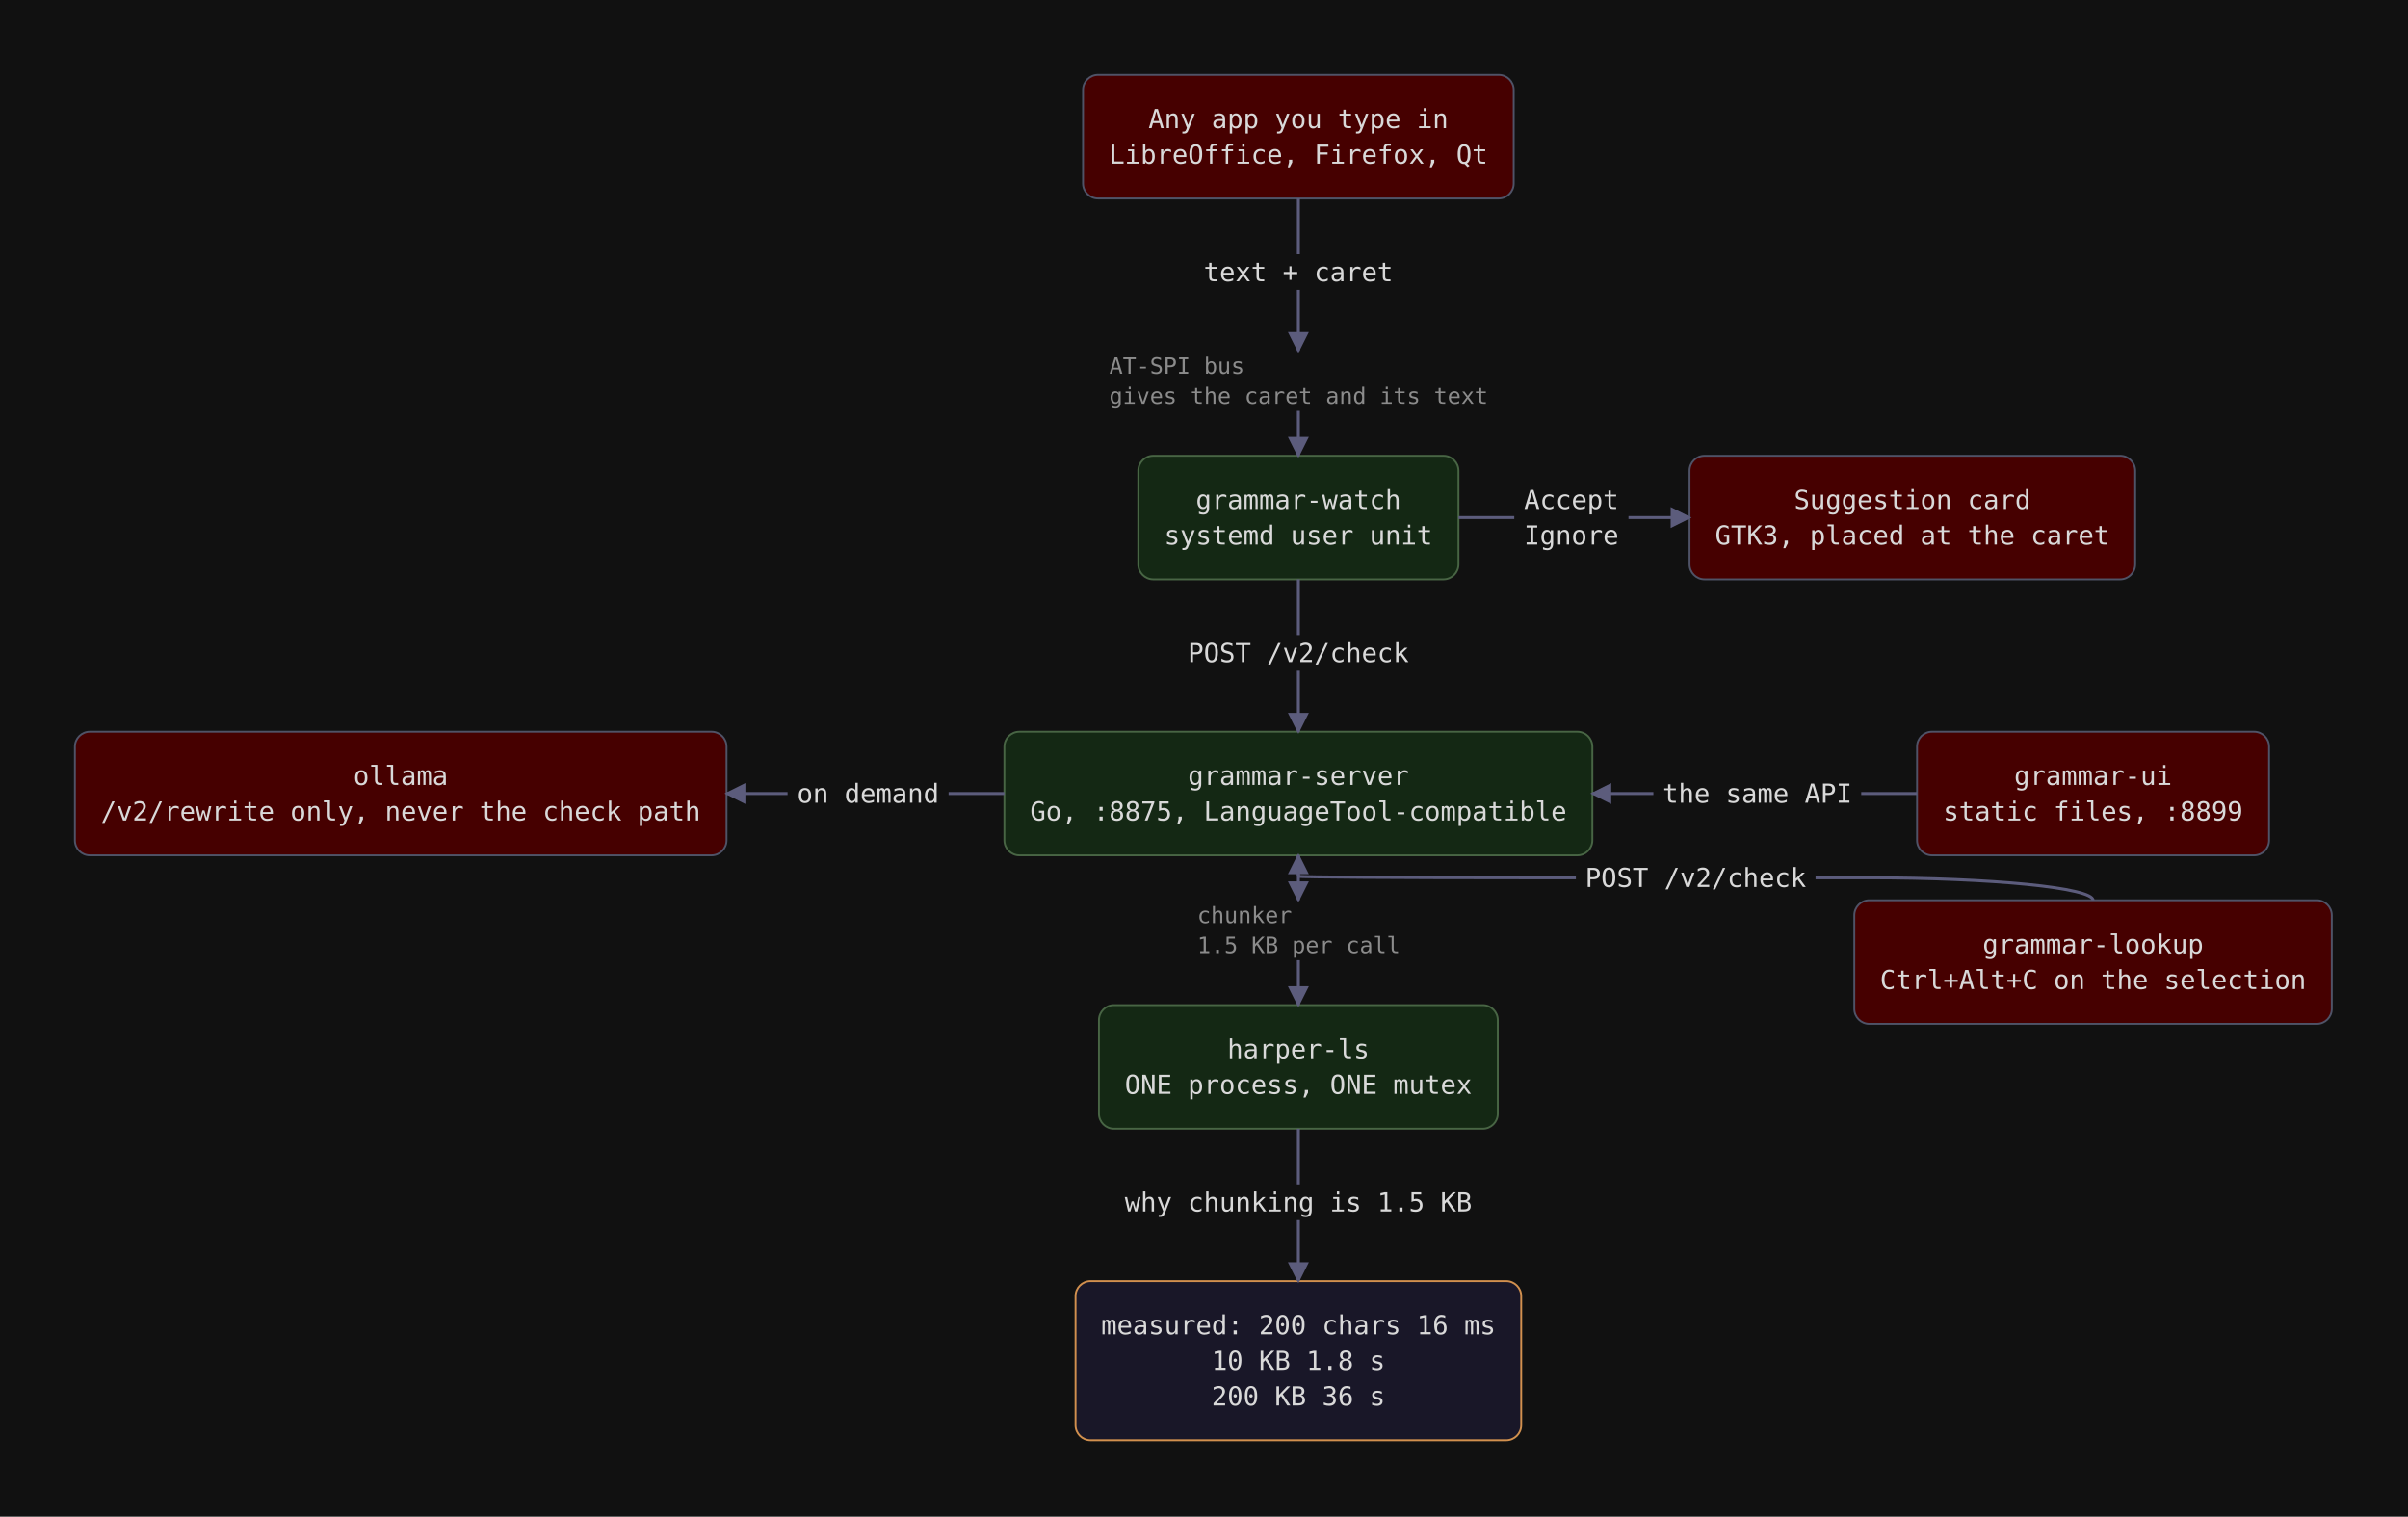
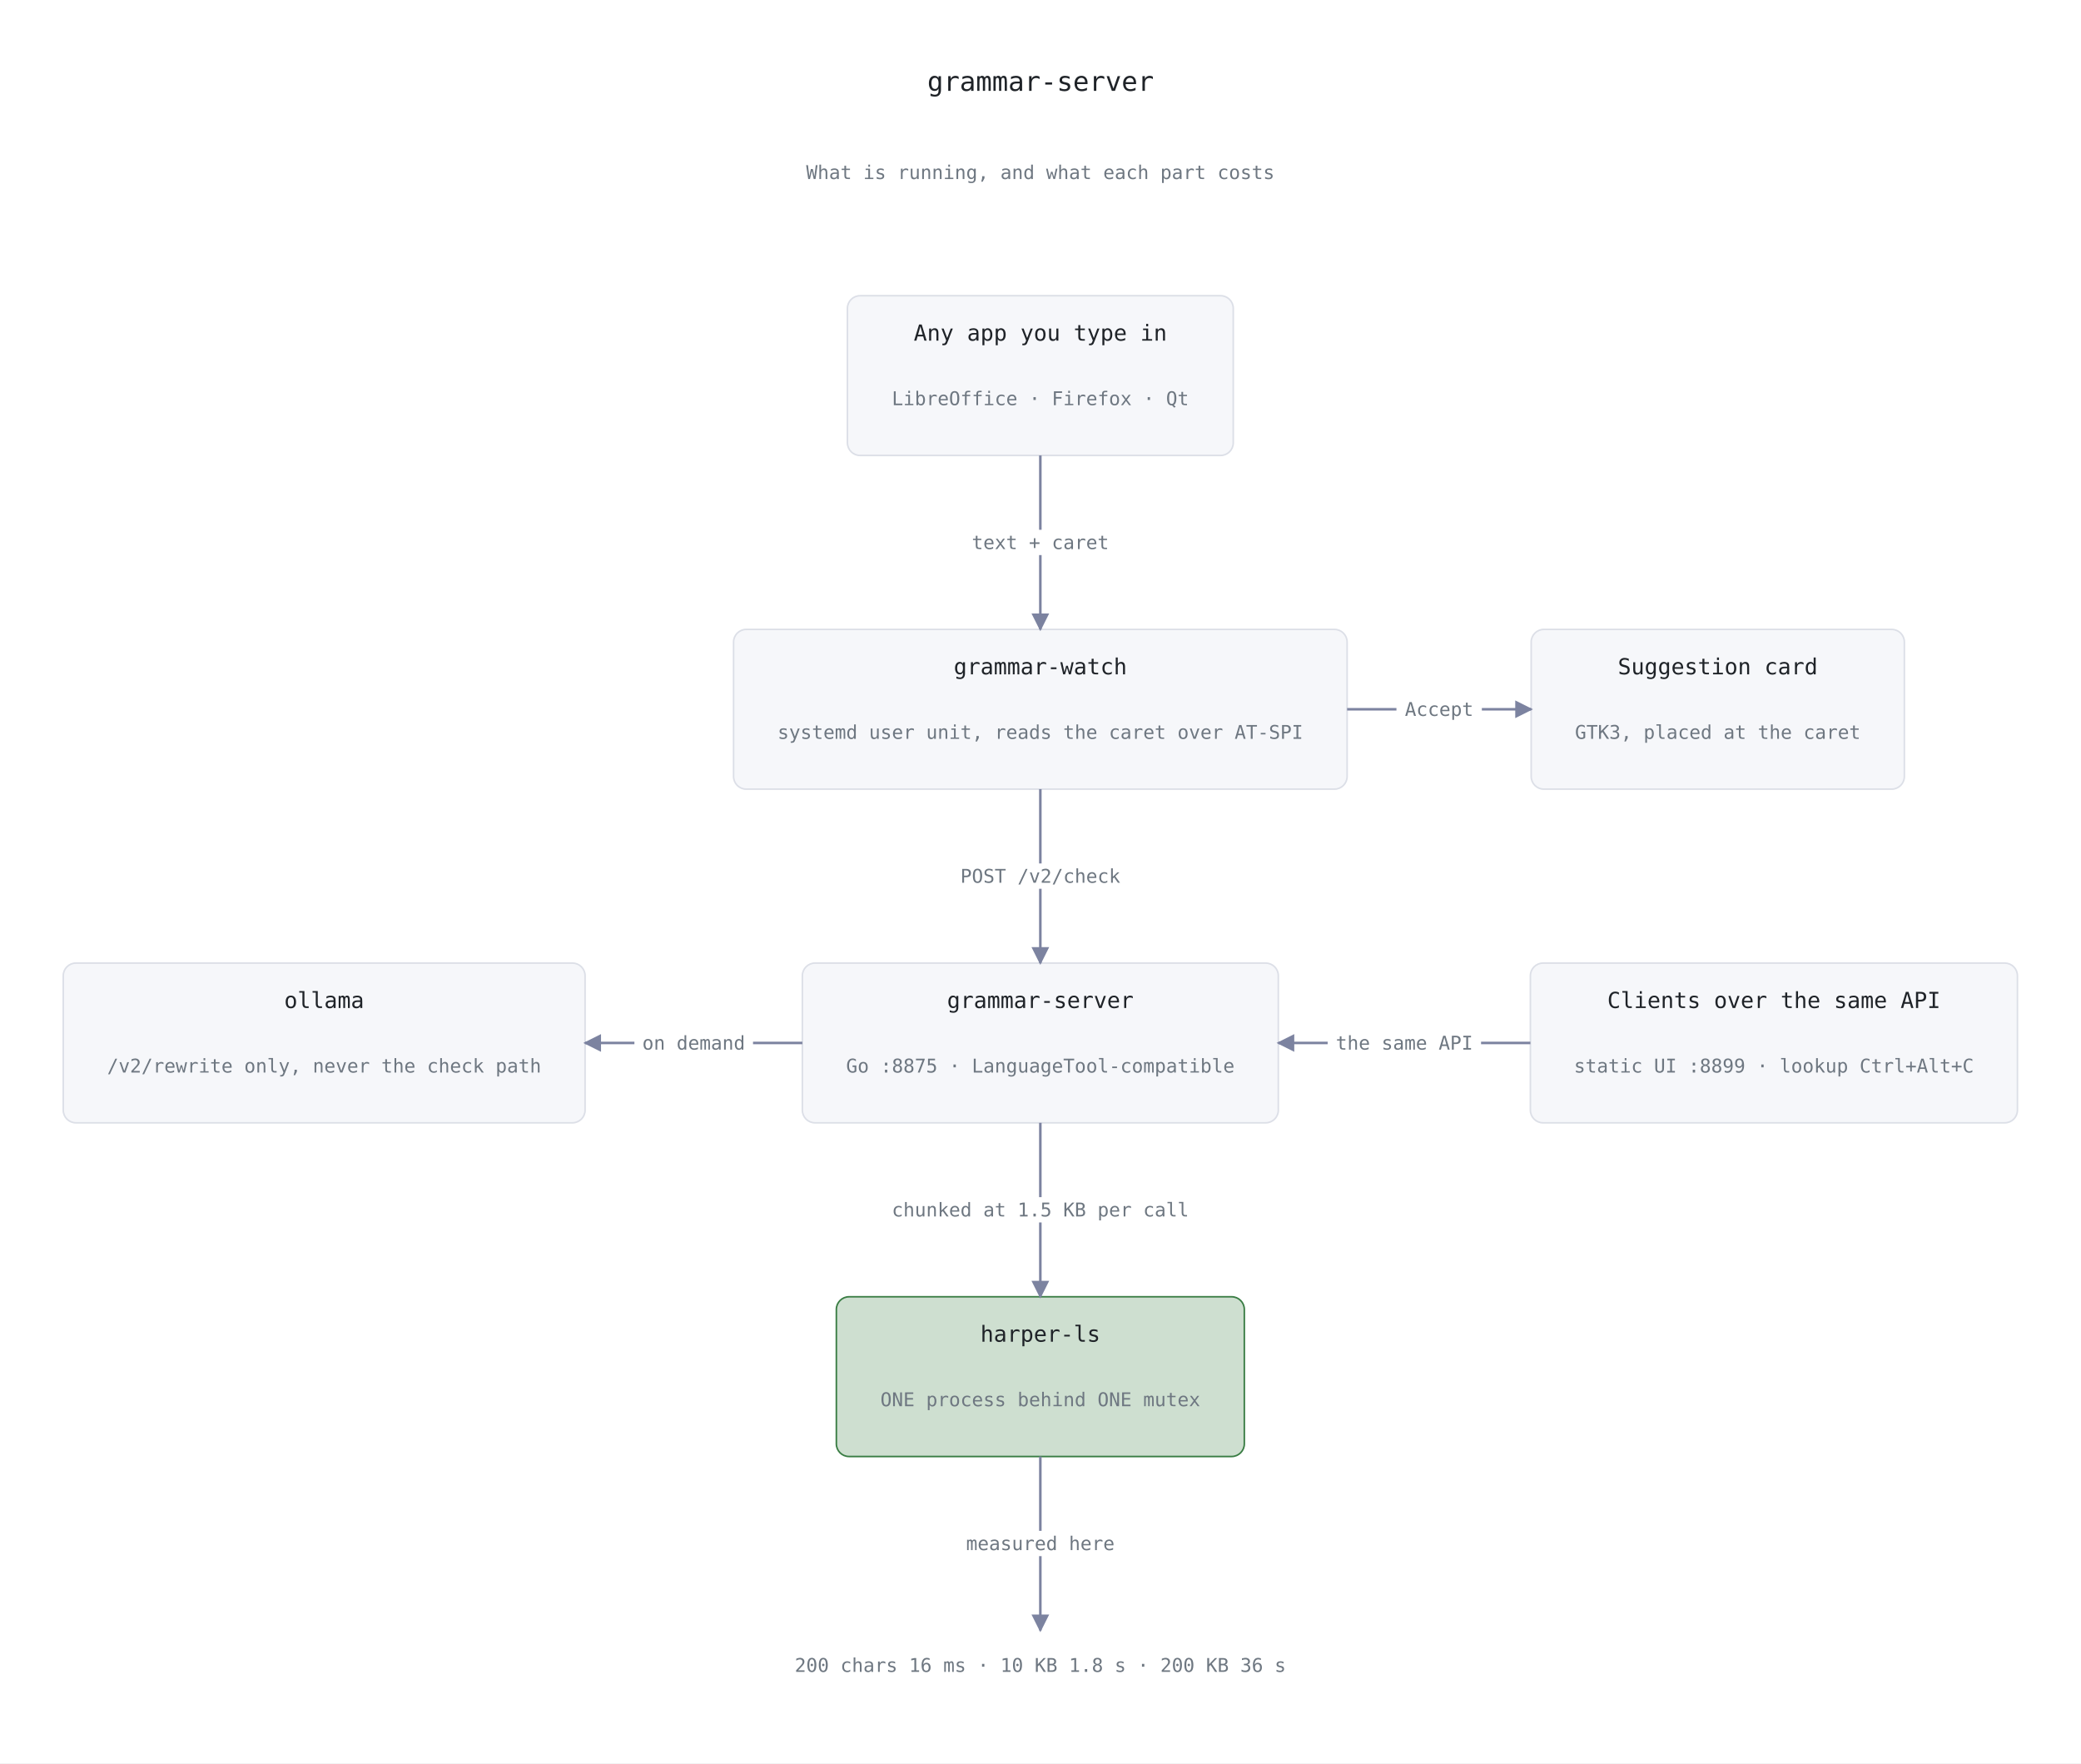
- <svg xmlns="http://www.w3.org/2000/svg" width="1286" height="810" viewBox="0 0 1286 810" font-family="'DejaVu Sans Mono', 'Menlo', 'Consolas', 'Liberation Mono', 'Courier New', monospace" font-size="14px">
+ <svg xmlns="http://www.w3.org/2000/svg" width="1316" height="1115" viewBox="0 0 1316 1115" font-family="'DejaVu Sans Mono', 'Menlo', 'Consolas', 'Liberation Mono', 'Courier New', monospace" font-size="14px">
  <defs>
-     <marker id="rfbeb9a3e-arrow-5c5c7c" viewBox="0 0 10 10" refX="9" refY="5" markerWidth="7" markerHeight="7" orient="auto-start-reverse">
-       <path d="M 0 0 L 10 5 L 0 10 z" fill="#5c5c7c" />
+     <marker id="r89515a51-arrow-7c83a0" viewBox="0 0 10 10" refX="9" refY="5" markerWidth="7" markerHeight="7" orient="auto-start-reverse">
+       <path d="M 0 0 L 10 5 L 0 10 z" fill="#7c83a0" />
    </marker>
-     <marker id="rfbeb9a3e-arrow-5c5c7c-back" viewBox="0 0 10 10" refX="9" refY="5" markerWidth="7" markerHeight="7" orient="auto-start-reverse">
-       <path d="M 0 0 L 10 5 L 0 10 z" fill="#5c5c7c" />
+     <marker id="r89515a51-arrow-7c83a0-back" viewBox="0 0 10 10" refX="9" refY="5" markerWidth="7" markerHeight="7" orient="auto-start-reverse">
+       <path d="M 0 0 L 10 5 L 0 10 z" fill="#7c83a0" />
    </marker>
  </defs>
-   <rect x="0" y="0" width="1286" height="810" fill="#111111" />
-   <path d="M586.4 40 H800.4 a8 8 0 0 1 8 8 V98 a8 8 0 0 1 -8 8 H586.4 a8 8 0 0 1 -8 -8 V48 a8 8 0 0 1 8 -8 Z" fill="#460000" stroke="#4f5367" />
-   <text x="693.4" y="68.4" fill="#d9d9d9" text-anchor="middle">Any app you type in</text>
-   <text x="693.4" y="87.4" fill="#d9d9d9" text-anchor="middle">LibreOffice, Firefox, Qt</text>
+   <rect x="0" y="0" width="1316" height="1115" fill="#ffffff" />
+   <g font-size="17px">
+     <text x="586.4" y="57.45" fill="#1f2328" text-anchor="start">grammar-server</text>
+   </g>
+   <path d="M503.9 87 H811.9 a8 8 0 0 1 8 8 V123 a8 8 0 0 1 -8 8 H503.9 a8 8 0 0 1 -8 -8 V95 a8 8 0 0 1 8 -8 Z" fill="none" stroke="none" />
  <g font-size="12px">
-     <text x="592.4" y="199.6" fill="#8b8b8b" text-anchor="start">AT-SPI bus</text>
-     <text x="592.4" y="215.6" fill="#8b8b8b" text-anchor="start">gives the caret and its text</text>
+     <text x="657.9" y="113.2" fill="#6e7781" text-anchor="middle">What is running, and what each part costs</text>
  </g>
-   <path d="M615.9 243.4 H770.9 a8 8 0 0 1 8 8 V301.4 a8 8 0 0 1 -8 8 H615.9 a8 8 0 0 1 -8 -8 V251.4 a8 8 0 0 1 8 -8 Z" fill="#142814" stroke="#486544" />
-   <text x="693.4" y="271.8" fill="#d9d9d9" text-anchor="middle">grammar-watch</text>
-   <text x="693.4" y="290.8" fill="#d9d9d9" text-anchor="middle">systemd user unit</text>
-   <path d="M910.3 243.4 H1132.3 a8 8 0 0 1 8 8 V301.4 a8 8 0 0 1 -8 8 H910.3 a8 8 0 0 1 -8 -8 V251.4 a8 8 0 0 1 8 -8 Z" fill="#460000" stroke="#4f5367" />
-   <text x="1021.3" y="271.8" fill="#d9d9d9" text-anchor="middle">Suggestion card</text>
-   <text x="1021.3" y="290.8" fill="#d9d9d9" text-anchor="middle">GTK3, placed at the caret</text>
-   <path d="M544.4 390.8 H842.4 a8 8 0 0 1 8 8 V448.8 a8 8 0 0 1 -8 8 H544.4 a8 8 0 0 1 -8 -8 V398.8 a8 8 0 0 1 8 -8 Z" fill="#142814" stroke="#486544" />
-   <text x="693.4" y="419.2" fill="#d9d9d9" text-anchor="middle">grammar-server</text>
-   <text x="693.4" y="438.2" fill="#d9d9d9" text-anchor="middle">Go, :8875, LanguageTool-compatible</text>
+   <path d="M543.9 187 H771.9 a8 8 0 0 1 8 8 V280 a8 8 0 0 1 -8 8 H543.9 a8 8 0 0 1 -8 -8 V195 a8 8 0 0 1 8 -8 Z" fill="#f6f7fa" stroke="#dcdfe7" />
+   <text x="657.9" y="215.4" fill="#1f2328" text-anchor="middle">Any app you type in</text>
+   <path d="M557.9 230 H757.9 a8 8 0 0 1 8 8 V266 a8 8 0 0 1 -8 8 H557.9 a8 8 0 0 1 -8 -8 V238 a8 8 0 0 1 8 -8 Z" fill="none" stroke="none" />
  <g font-size="12px">
-     <text x="639.4" y="493" fill="#8b8b8b" text-anchor="start">chunker</text>
-     <text x="639.4" y="509" fill="#8b8b8b" text-anchor="start">1.5 KB per call</text>
+     <text x="657.9" y="256.2" fill="#6e7781" text-anchor="middle">LibreOffice · Firefox · Qt</text>
  </g>
-   <path d="M594.9 536.8 H791.9 a8 8 0 0 1 8 8 V594.8 a8 8 0 0 1 -8 8 H594.9 a8 8 0 0 1 -8 -8 V544.8 a8 8 0 0 1 8 -8 Z" fill="#142814" stroke="#486544" />
-   <text x="693.4" y="565.2" fill="#d9d9d9" text-anchor="middle">harper-ls</text>
-   <text x="693.4" y="584.2" fill="#d9d9d9" text-anchor="middle">ONE process, ONE mutex</text>
-   <path d="M582.4 684.2 H804.4 a8 8 0 0 1 8 8 V761.2 a8 8 0 0 1 -8 8 H582.4 a8 8 0 0 1 -8 -8 V692.2 a8 8 0 0 1 8 -8 Z" fill="#191728" stroke="#d2904e" />
-   <text x="693.4" y="712.6" fill="#d9d9d9" text-anchor="middle">measured: 200 chars 16 ms</text>
-   <text x="693.4" y="731.6" fill="#d9d9d9" text-anchor="middle">10 KB 1.8 s</text>
-   <text x="693.4" y="750.6" fill="#d9d9d9" text-anchor="middle">200 KB 36 s</text>
-   <path d="M1031.8 390.8 H1203.8 a8 8 0 0 1 8 8 V448.8 a8 8 0 0 1 -8 8 H1031.8 a8 8 0 0 1 -8 -8 V398.8 a8 8 0 0 1 8 -8 Z" fill="#460000" stroke="#4f5367" />
-   <text x="1117.8" y="419.2" fill="#d9d9d9" text-anchor="middle">grammar-ui</text>
-   <text x="1117.8" y="438.2" fill="#d9d9d9" text-anchor="middle">static files, :8899</text>
-   <path d="M998.3 480.8 H1237.3 a8 8 0 0 1 8 8 V538.8 a8 8 0 0 1 -8 8 H998.3 a8 8 0 0 1 -8 -8 V488.8 a8 8 0 0 1 8 -8 Z" fill="#460000" stroke="#4f5367" />
-   <text x="1117.8" y="509.2" fill="#d9d9d9" text-anchor="middle">grammar-lookup</text>
-   <text x="1117.8" y="528.2" fill="#d9d9d9" text-anchor="middle">Ctrl+Alt+C on the selection</text>
-   <path d="M48 390.8 H380 a8 8 0 0 1 8 8 V448.8 a8 8 0 0 1 -8 8 H48 a8 8 0 0 1 -8 -8 V398.8 a8 8 0 0 1 8 -8 Z" fill="#460000" stroke="#4f5367" />
-   <text x="214" y="419.2" fill="#d9d9d9" text-anchor="middle">ollama</text>
-   <text x="214" y="438.2" fill="#d9d9d9" text-anchor="middle">/v2/rewrite only, never the check path</text>
-   <path d="M 693.4 106 C 693.4 138.56, 693.4 154.84, 693.4 176.2 L 693.4 187.4" fill="none" stroke="#5c5c7c" stroke-width="1.6" marker-end="url(#rfbeb9a3e-arrow-5c5c7c)" />
-   <rect x="637.9" y="135.8" width="111" height="19" fill="#111111" />
-   <text x="693.4" y="150.2" fill="#d9d9d9" text-anchor="middle">text + caret</text>
-   <line x1="693.4" y1="219.4" x2="693.4" y2="243.4" stroke="#5c5c7c" stroke-width="1.6" marker-end="url(#rfbeb9a3e-arrow-5c5c7c)" />
-   <path d="M 693.4 309.4 C 693.4 341.96, 693.4 358.24, 693.4 379.6 L 693.4 390.8" fill="none" stroke="#5c5c7c" stroke-width="1.6" marker-end="url(#rfbeb9a3e-arrow-5c5c7c)" />
-   <rect x="629.4" y="339.2" width="128" height="19" fill="#111111" />
-   <text x="693.4" y="353.6" fill="#d9d9d9" text-anchor="middle">POST /v2/check</text>
-   <path d="M 778.9 276.4 C 828.26 276.4, 852.94 276.4, 891.1 276.4 L 902.3 276.4" fill="none" stroke="#5c5c7c" stroke-width="1.6" marker-end="url(#rfbeb9a3e-arrow-5c5c7c)" />
-   <rect x="808.7" y="257.4" width="61" height="38" fill="#111111" />
-   <text x="839.2" y="271.8" fill="#d9d9d9" text-anchor="middle">Accept</text>
-   <text x="839.2" y="290.8" fill="#d9d9d9" text-anchor="middle">Ignore</text>
-   <line x1="693.4" y1="456.8" x2="693.4" y2="480.8" stroke="#5c5c7c" stroke-width="1.6" marker-end="url(#rfbeb9a3e-arrow-5c5c7c)" />
-   <line x1="693.4" y1="512.8" x2="693.4" y2="536.8" stroke="#5c5c7c" stroke-width="1.6" marker-end="url(#rfbeb9a3e-arrow-5c5c7c)" />
-   <path d="M 1023.8 423.8 C 954.44 423.8, 919.76 423.8, 861.6 423.8 L 850.4 423.8" fill="none" stroke="#5c5c7c" stroke-width="1.6" marker-end="url(#rfbeb9a3e-arrow-5c5c7c)" />
-   <rect x="883" y="414.3" width="111" height="19" fill="#111111" />
-   <text x="938.5" y="428.7" fill="#d9d9d9" text-anchor="middle">the same API</text>
-   <path d="M 1117.8 480.8 L 1117.8 480.8 C 1117.8 474.17, 1064.08 468.8, 997.8 468.8 L 813.4 468.8 C 747.12 468.8, 693.4 468.44, 693.4 468 L 693.4 456.8" fill="none" stroke="#5c5c7c" stroke-width="1.6" marker-end="url(#rfbeb9a3e-arrow-5c5c7c)" />
-   <rect x="841.6" y="459.3" width="128" height="19" fill="#111111" />
-   <text x="905.6" y="473.7" fill="#d9d9d9" text-anchor="middle">POST /v2/check</text>
-   <path d="M 536.4 423.8 C 477.04 423.8, 447.36 423.8, 399.2 423.8 L 388 423.8" fill="none" stroke="#5c5c7c" stroke-width="1.6" marker-end="url(#rfbeb9a3e-arrow-5c5c7c)" />
-   <rect x="420.6" y="414.3" width="86" height="19" fill="#111111" />
-   <text x="463.6" y="428.7" fill="#d9d9d9" text-anchor="middle">on demand</text>
-   <path d="M 693.4 602.8 C 693.4 635.36, 693.4 651.64, 693.4 673 L 693.4 684.2" fill="none" stroke="#5c5c7c" stroke-width="1.6" marker-end="url(#rfbeb9a3e-arrow-5c5c7c)" />
-   <rect x="595.9" y="632.6" width="195" height="19" fill="#111111" />
-   <text x="693.4" y="647" fill="#d9d9d9" text-anchor="middle">why chunking is 1.5 KB</text>
+   <path d="M471.9 398 H843.9 a8 8 0 0 1 8 8 V491 a8 8 0 0 1 -8 8 H471.9 a8 8 0 0 1 -8 -8 V406 a8 8 0 0 1 8 -8 Z" fill="#f6f7fa" stroke="#dcdfe7" />
+   <text x="657.9" y="426.4" fill="#1f2328" text-anchor="middle">grammar-watch</text>
+   <path d="M485.9 441 H829.9 a8 8 0 0 1 8 8 V477 a8 8 0 0 1 -8 8 H485.9 a8 8 0 0 1 -8 -8 V449 a8 8 0 0 1 8 -8 Z" fill="none" stroke="none" />
+   <g font-size="12px">
+     <text x="657.9" y="467.2" fill="#6e7781" text-anchor="middle">systemd user unit, reads the caret over AT-SPI</text>
+   </g>
+   <path d="M976.3 398 H1196.3 a8 8 0 0 1 8 8 V491 a8 8 0 0 1 -8 8 H976.3 a8 8 0 0 1 -8 -8 V406 a8 8 0 0 1 8 -8 Z" fill="#f6f7fa" stroke="#dcdfe7" />
+   <text x="1086.3" y="426.4" fill="#1f2328" text-anchor="middle">Suggestion card</text>
+   <path d="M990.3 441 H1182.3 a8 8 0 0 1 8 8 V477 a8 8 0 0 1 -8 8 H990.3 a8 8 0 0 1 -8 -8 V449 a8 8 0 0 1 8 -8 Z" fill="none" stroke="none" />
+   <g font-size="12px">
+     <text x="1086.3" y="467.2" fill="#6e7781" text-anchor="middle">GTK3, placed at the caret</text>
+   </g>
+   <path d="M515.4 609 H800.4 a8 8 0 0 1 8 8 V702 a8 8 0 0 1 -8 8 H515.4 a8 8 0 0 1 -8 -8 V617 a8 8 0 0 1 8 -8 Z" fill="#f6f7fa" stroke="#dcdfe7" />
+   <text x="657.9" y="637.4" fill="#1f2328" text-anchor="middle">grammar-server</text>
+   <path d="M529.4 652 H786.4 a8 8 0 0 1 8 8 V688 a8 8 0 0 1 -8 8 H529.4 a8 8 0 0 1 -8 -8 V660 a8 8 0 0 1 8 -8 Z" fill="none" stroke="none" />
+   <g font-size="12px">
+     <text x="657.9" y="678.2" fill="#6e7781" text-anchor="middle">Go :8875 · LanguageTool-compatible</text>
+   </g>
+   <path d="M975.8 609 H1267.8 a8 8 0 0 1 8 8 V702 a8 8 0 0 1 -8 8 H975.8 a8 8 0 0 1 -8 -8 V617 a8 8 0 0 1 8 -8 Z" fill="#f6f7fa" stroke="#dcdfe7" />
+   <text x="1121.8" y="637.4" fill="#1f2328" text-anchor="middle">Clients over the same API</text>
+   <path d="M989.8 652 H1253.8 a8 8 0 0 1 8 8 V688 a8 8 0 0 1 -8 8 H989.8 a8 8 0 0 1 -8 -8 V660 a8 8 0 0 1 8 -8 Z" fill="none" stroke="none" />
+   <g font-size="12px">
+     <text x="1121.8" y="678.2" fill="#6e7781" text-anchor="middle">static UI :8899 · lookup Ctrl+Alt+C</text>
+   </g>
+   <path d="M48 609 H362 a8 8 0 0 1 8 8 V702 a8 8 0 0 1 -8 8 H48 a8 8 0 0 1 -8 -8 V617 a8 8 0 0 1 8 -8 Z" fill="#f6f7fa" stroke="#dcdfe7" />
+   <text x="205" y="637.4" fill="#1f2328" text-anchor="middle">ollama</text>
+   <path d="M62 652 H348 a8 8 0 0 1 8 8 V688 a8 8 0 0 1 -8 8 H62 a8 8 0 0 1 -8 -8 V660 a8 8 0 0 1 8 -8 Z" fill="none" stroke="none" />
+   <g font-size="12px">
+     <text x="205" y="678.2" fill="#6e7781" text-anchor="middle">/v2/rewrite only, never the check path</text>
+   </g>
+   <path d="M536.9 820 H778.9 a8 8 0 0 1 8 8 V913 a8 8 0 0 1 -8 8 H536.9 a8 8 0 0 1 -8 -8 V828 a8 8 0 0 1 8 -8 Z" fill="#cedfd0" stroke="#3a7d44" />
+   <text x="657.9" y="848.4" fill="#1f2328" text-anchor="middle">harper-ls</text>
+   <path d="M550.9 863 H764.9 a8 8 0 0 1 8 8 V899 a8 8 0 0 1 -8 8 H550.9 a8 8 0 0 1 -8 -8 V871 a8 8 0 0 1 8 -8 Z" fill="none" stroke="none" />
+   <g font-size="12px">
+     <text x="657.9" y="889.2" fill="#6e7781" text-anchor="middle">ONE process behind ONE mutex</text>
+   </g>
+   <path d="M496.9 1031 H818.9 a8 8 0 0 1 8 8 V1067 a8 8 0 0 1 -8 8 H496.9 a8 8 0 0 1 -8 -8 V1039 a8 8 0 0 1 8 -8 Z" fill="none" stroke="none" />
+   <g font-size="12px">
+     <text x="657.9" y="1057.2" fill="#6e7781" text-anchor="middle">200 chars 16 ms · 10 KB 1.8 s · 200 KB 36 s</text>
+   </g>
+   <line x1="657.9" y1="288" x2="657.9" y2="398" stroke="#7c83a0" stroke-width="1.6" marker-end="url(#r89515a51-arrow-7c83a0)" />
+   <rect x="609.4" y="335" width="97" height="16" fill="#ffffff" />
+   <g font-size="12px">
+     <text x="657.9" y="347.2" fill="#6e7781" text-anchor="middle">text + caret</text>
+   </g>
+   <line x1="851.9" y1="448.5" x2="968.3" y2="448.5" stroke="#7c83a0" stroke-width="1.6" marker-end="url(#r89515a51-arrow-7c83a0)" />
+   <rect x="883.1" y="440.5" width="54" height="16" fill="#ffffff" />
+   <g font-size="12px">
+     <text x="910.1" y="452.7" fill="#6e7781" text-anchor="middle">Accept</text>
+   </g>
+   <line x1="657.9" y1="499" x2="657.9" y2="609" stroke="#7c83a0" stroke-width="1.6" marker-end="url(#r89515a51-arrow-7c83a0)" />
+   <rect x="602.4" y="546" width="111" height="16" fill="#ffffff" />
+   <g font-size="12px">
+     <text x="657.9" y="558.2" fill="#6e7781" text-anchor="middle">POST /v2/check</text>
+   </g>
+   <line x1="657.9" y1="710" x2="657.9" y2="820" stroke="#7c83a0" stroke-width="1.6" marker-end="url(#r89515a51-arrow-7c83a0)" />
+   <rect x="558.9" y="757" width="198" height="16" fill="#ffffff" />
+   <g font-size="12px">
+     <text x="657.9" y="769.2" fill="#6e7781" text-anchor="middle">chunked at 1.5 KB per call</text>
+   </g>
+   <line x1="967.8" y1="659.5" x2="808.4" y2="659.5" stroke="#7c83a0" stroke-width="1.6" marker-end="url(#r89515a51-arrow-7c83a0)" />
+   <rect x="839.6" y="651.5" width="97" height="16" fill="#ffffff" />
+   <g font-size="12px">
+     <text x="888.1" y="663.7" fill="#6e7781" text-anchor="middle">the same API</text>
+   </g>
+   <line x1="507.4" y1="659.5" x2="370" y2="659.5" stroke="#7c83a0" stroke-width="1.6" marker-end="url(#r89515a51-arrow-7c83a0)" />
+   <rect x="401.2" y="651.5" width="75" height="16" fill="#ffffff" />
+   <g font-size="12px">
+     <text x="438.7" y="663.7" fill="#6e7781" text-anchor="middle">on demand</text>
+   </g>
+   <line x1="657.9" y1="921" x2="657.9" y2="1031" stroke="#7c83a0" stroke-width="1.6" marker-end="url(#r89515a51-arrow-7c83a0)" />
+   <rect x="605.9" y="968" width="104" height="16" fill="#ffffff" />
+   <g font-size="12px">
+     <text x="657.9" y="980.2" fill="#6e7781" text-anchor="middle">measured here</text>
+   </g>
</svg>
